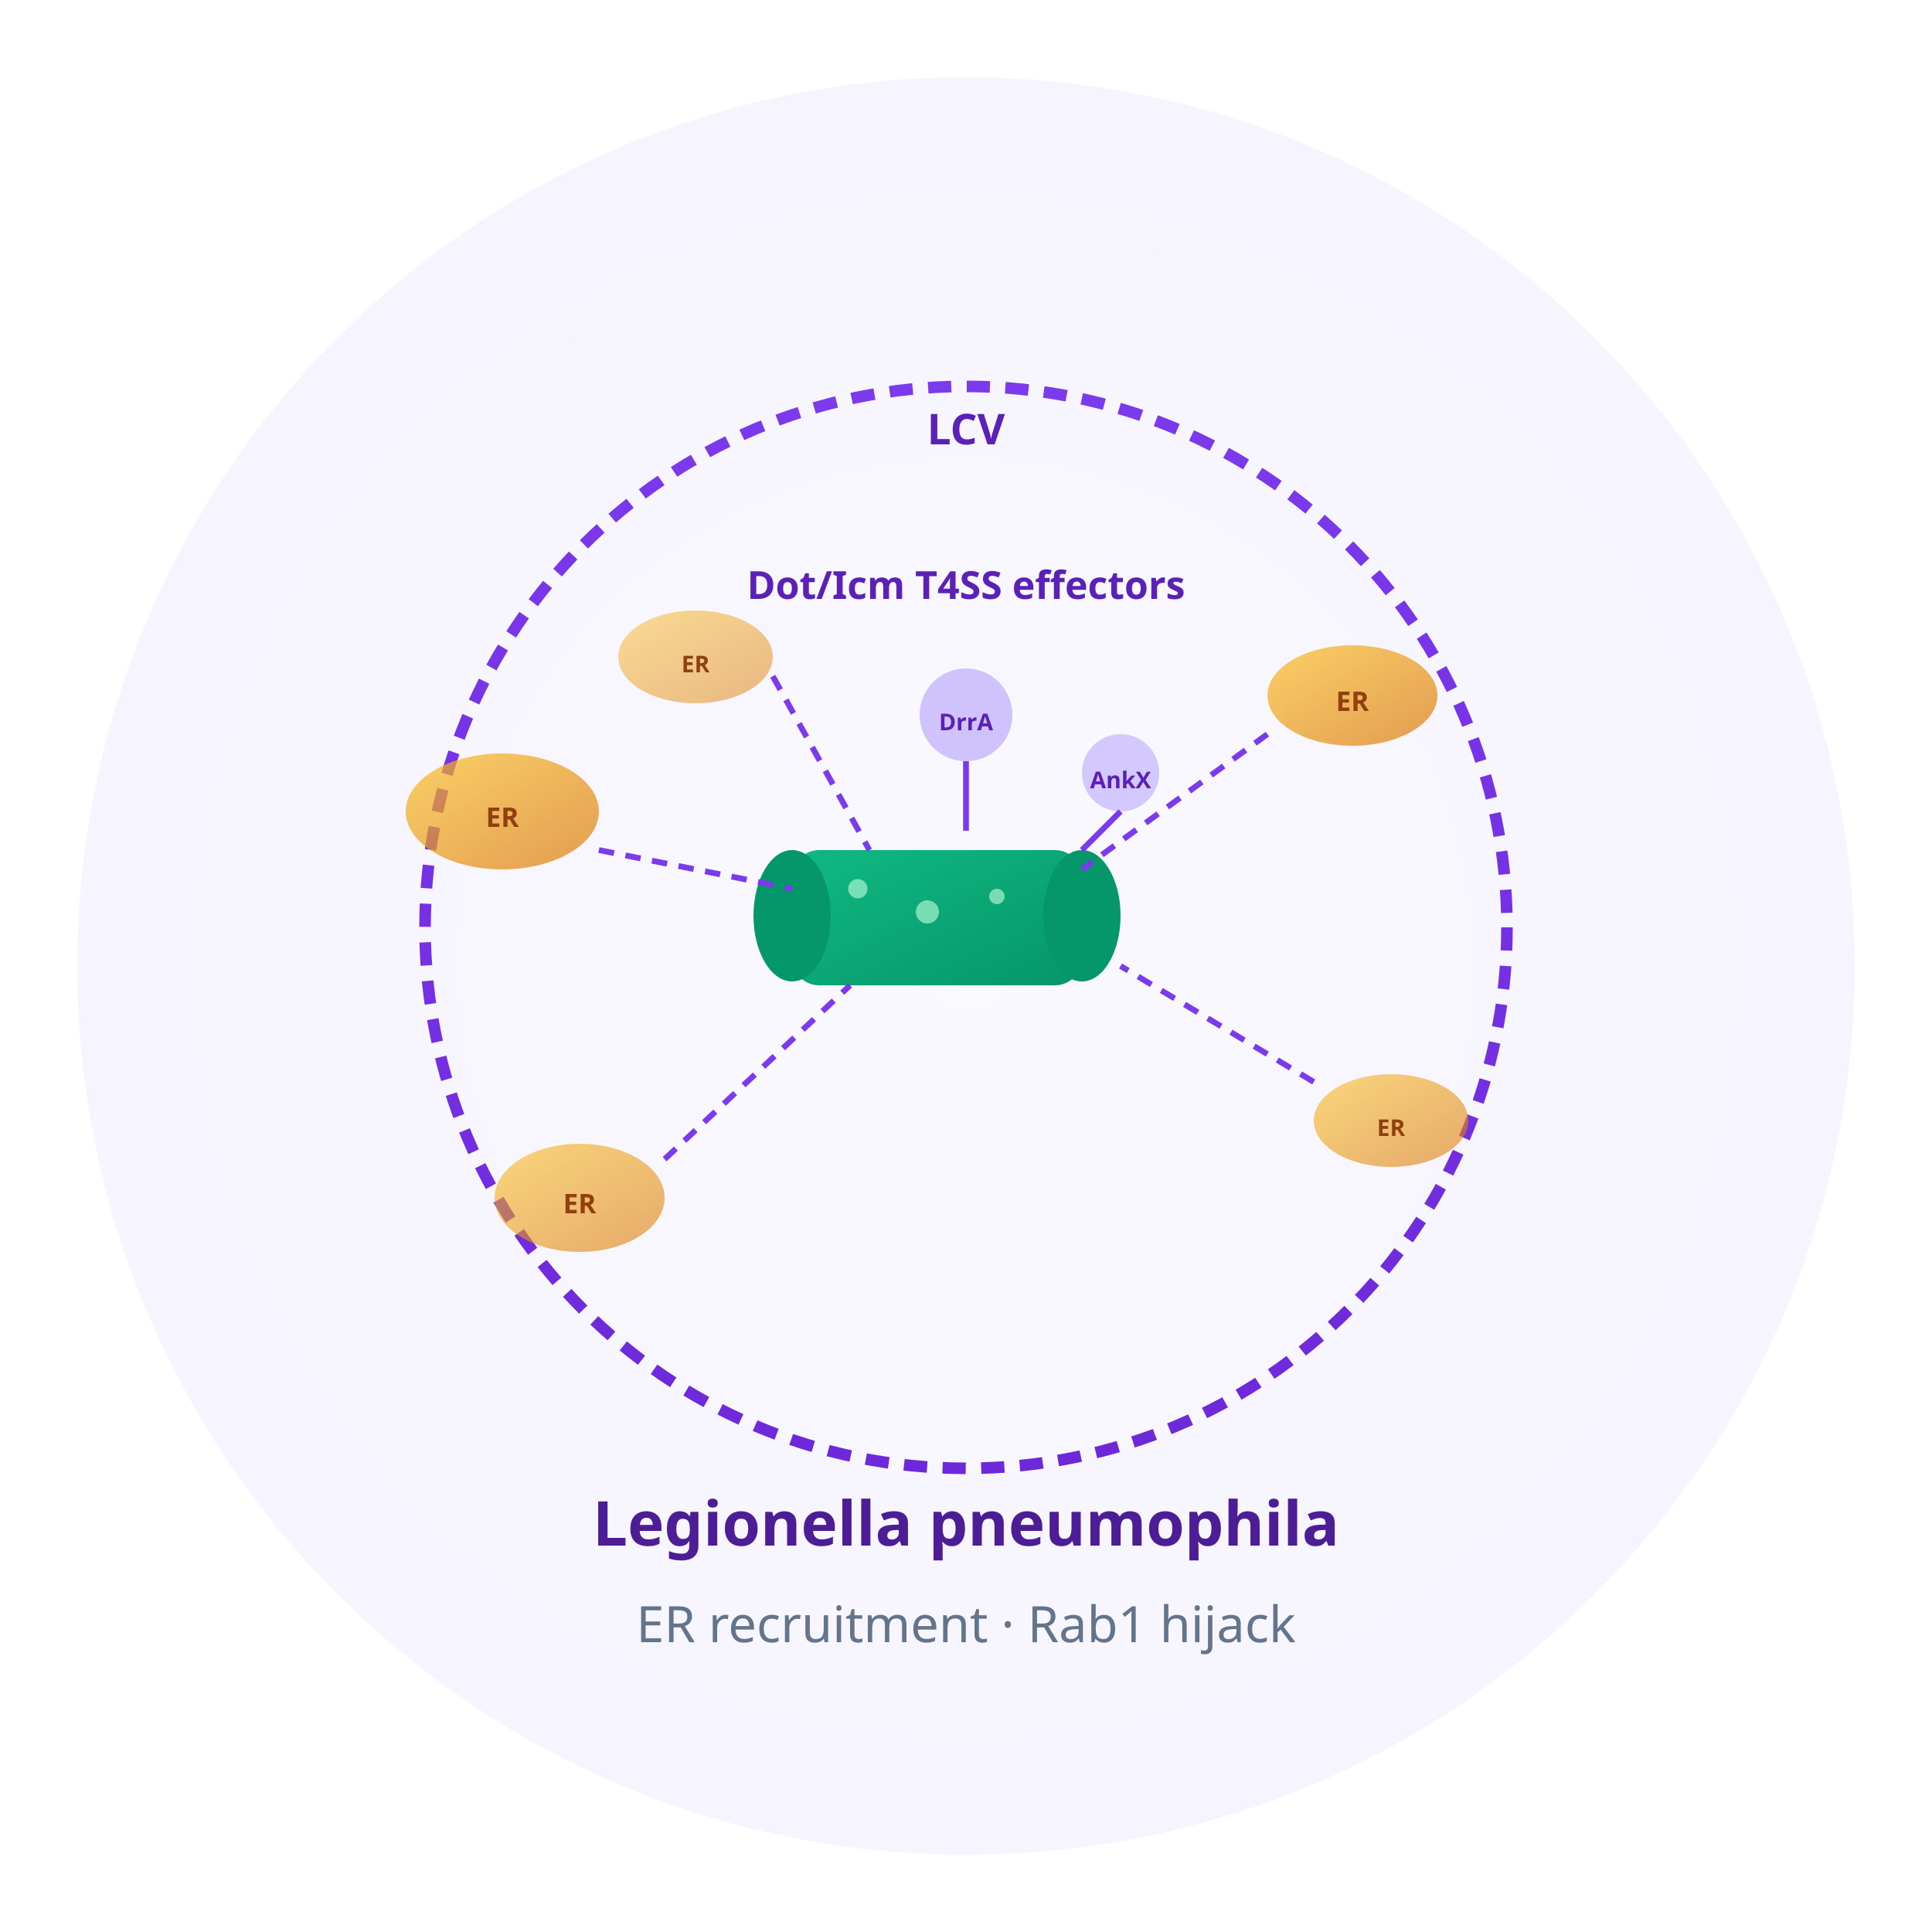
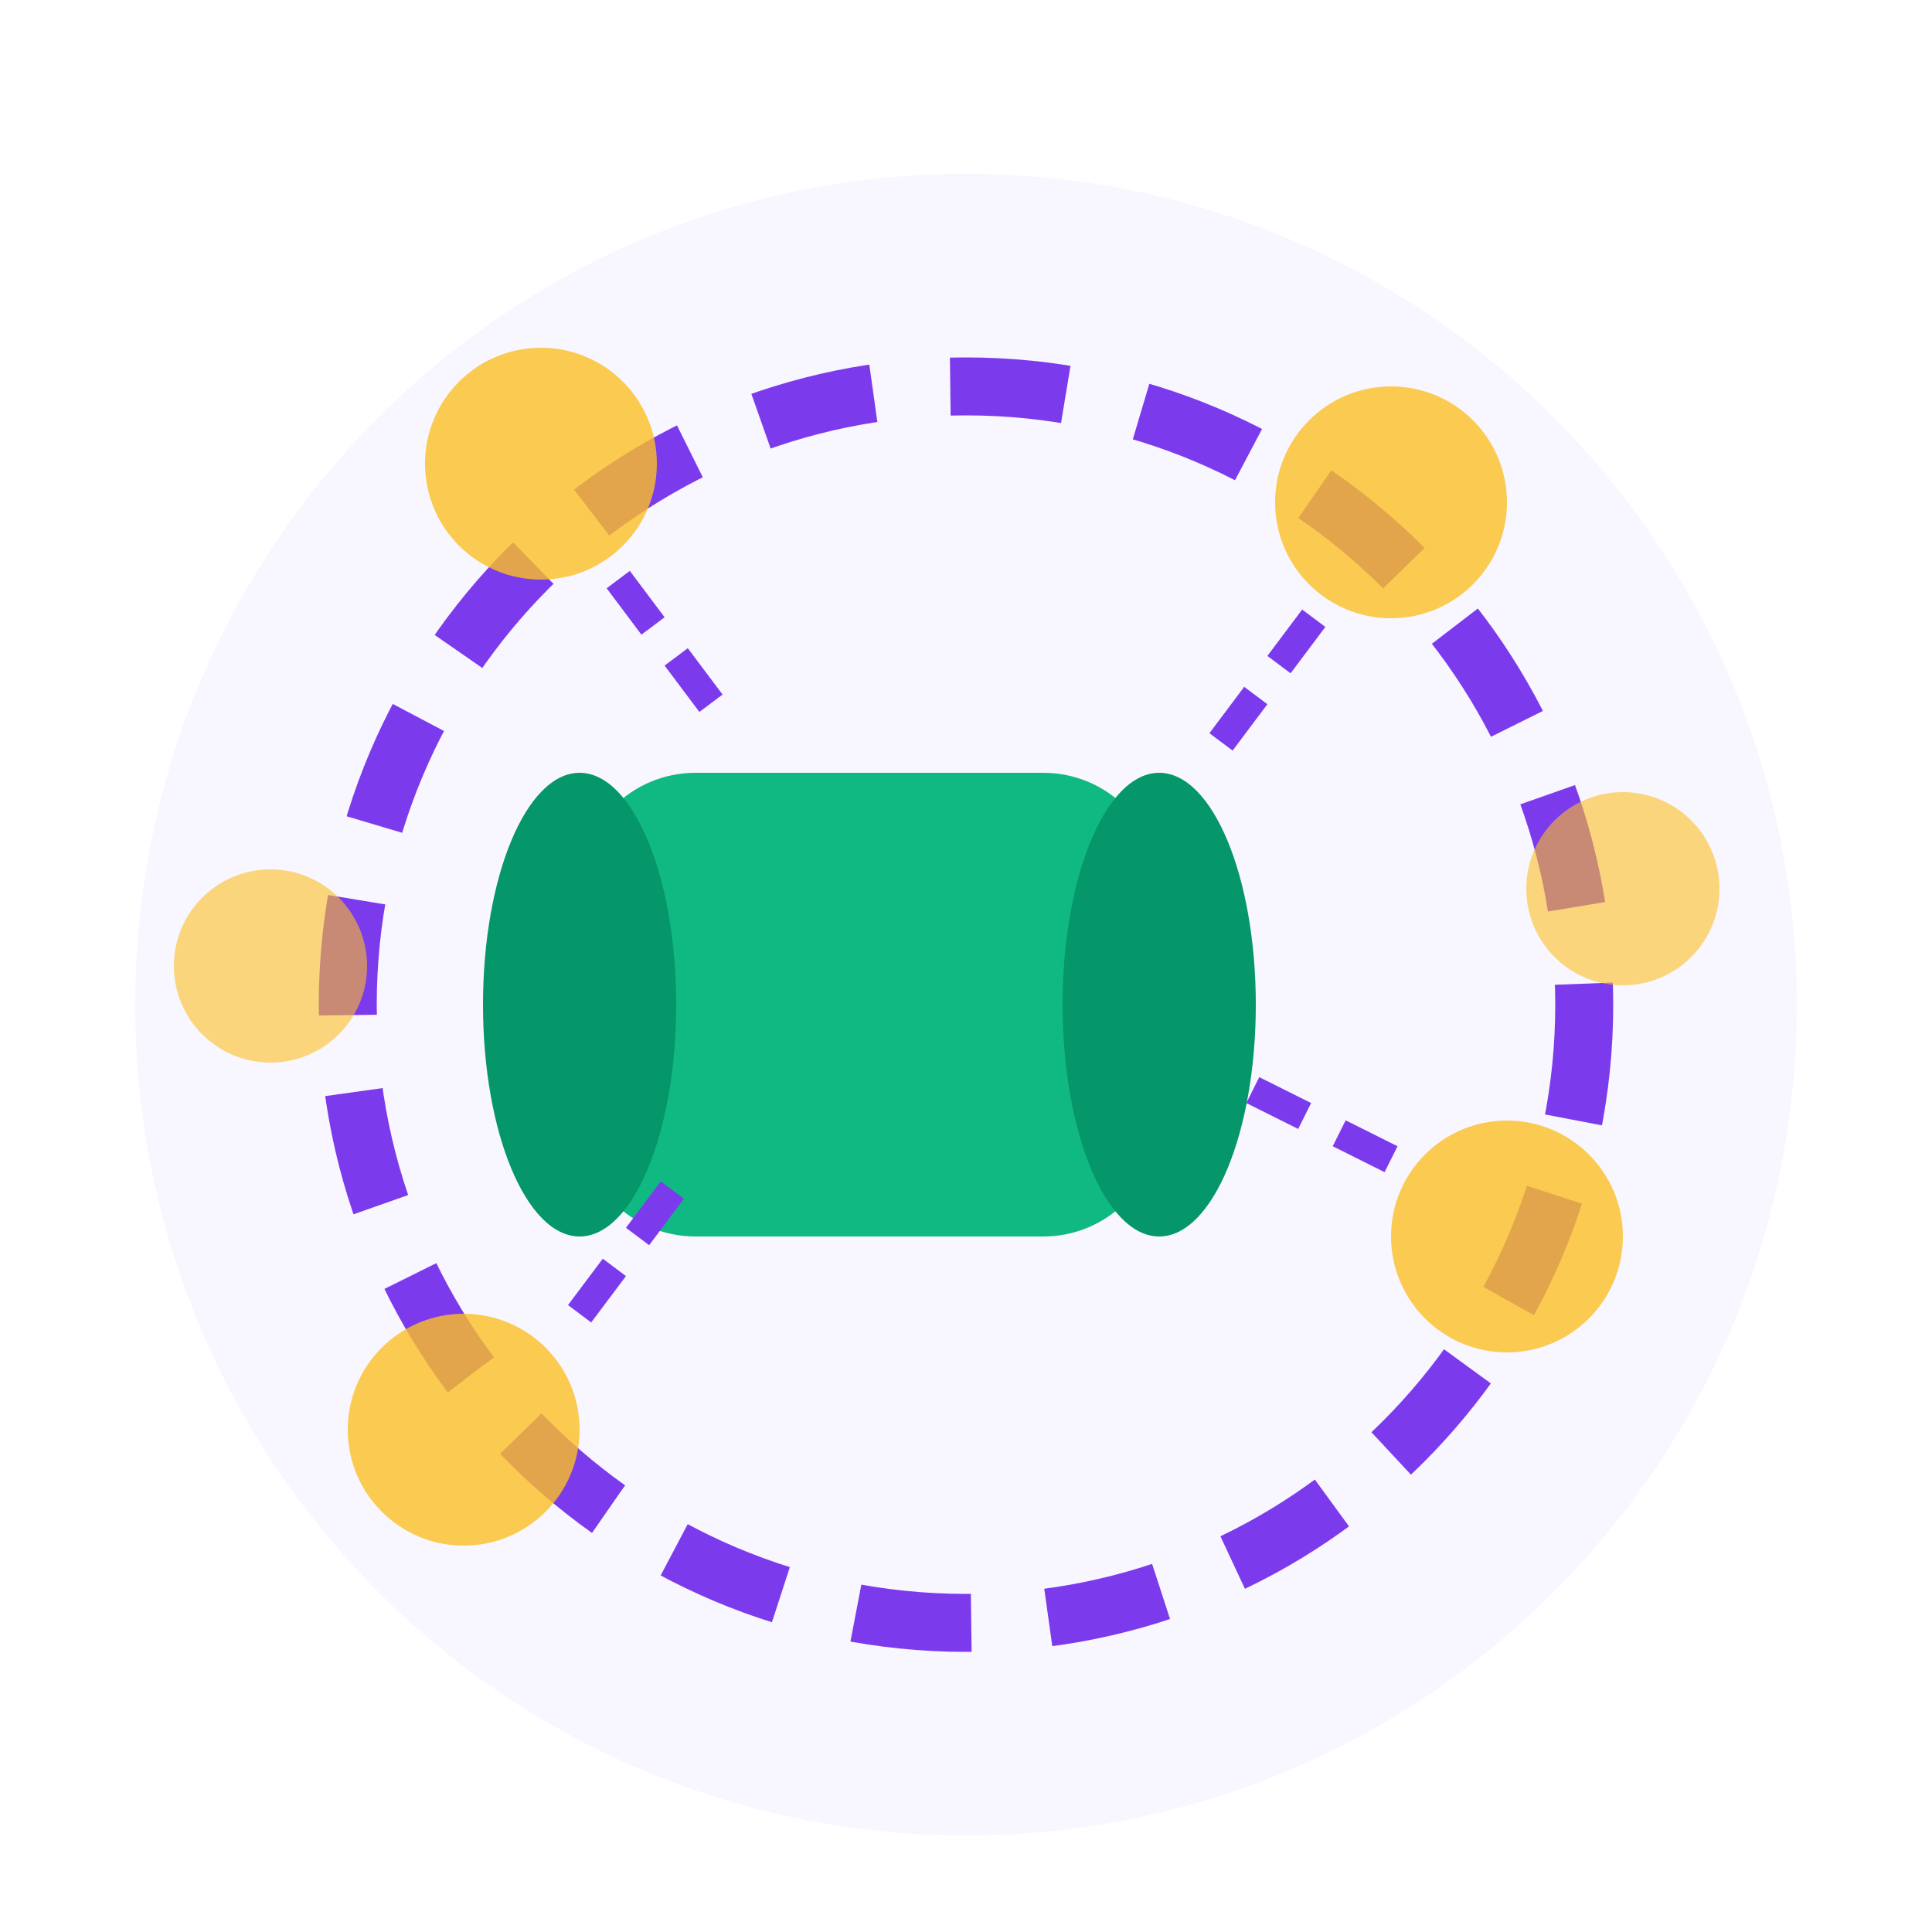
- <svg xmlns="http://www.w3.org/2000/svg" viewBox="0 0 500 500" fill="none">
-   <defs>
-     <radialGradient id="bg9" cx="50%" cy="50%" r="50%">
-       <stop offset="0%" stop-color="#f5f3ff" />
-       <stop offset="100%" stop-color="#ede9fe" />
-     </radialGradient>
-     <linearGradient id="lcv" x1="0" y1="0" x2="0" y2="1">
-       <stop offset="0%" stop-color="#7c3aed" />
-       <stop offset="100%" stop-color="#6d28d9" />
-     </linearGradient>
-     <linearGradient id="lrod2" x1="0" y1="0" x2="1" y2="1">
-       <stop offset="0%" stop-color="#10b981" />
-       <stop offset="100%" stop-color="#059669" />
-     </linearGradient>
-     <linearGradient id="er" x1="0" y1="0" x2="1" y2="1">
-       <stop offset="0%" stop-color="#fbbf24" />
-       <stop offset="100%" stop-color="#d97706" />
-     </linearGradient>
-   </defs>
-   <circle cx="250" cy="250" r="230" fill="url(#bg9)" opacity="0.5" />
-   <circle cx="250" cy="240" r="140" fill="none" stroke="url(#lcv)" stroke-width="3" stroke-dasharray="6 4" />
-   <text x="250" y="115" text-anchor="middle" font-family="system-ui,sans-serif" font-size="11" font-weight="700" fill="#5b21b6">LCV</text>
-   <rect x="205" y="220" width="75" height="35" rx="7" fill="url(#lrod2)" />
-   <ellipse cx="205" cy="237" rx="10" ry="17" fill="#059669" />
-   <ellipse cx="280" cy="237" rx="10" ry="17" fill="#059669" />
-   <circle cx="222" cy="230" r="2.5" fill="#a7f3d0" opacity="0.7" />
-   <circle cx="240" cy="236" r="3" fill="#a7f3d0" opacity="0.7" />
-   <circle cx="258" cy="232" r="2" fill="#a7f3d0" opacity="0.7" />
-   <ellipse cx="130" cy="210" rx="25" ry="15" fill="url(#er)" opacity="0.7" />
-   <text x="130" y="214" text-anchor="middle" font-family="system-ui,sans-serif" font-size="7" font-weight="700" fill="#92400e">ER</text>
-   <ellipse cx="350" cy="180" rx="22" ry="13" fill="url(#er)" opacity="0.7" />
-   <text x="350" y="184" text-anchor="middle" font-family="system-ui,sans-serif" font-size="7" font-weight="700" fill="#92400e">ER</text>
-   <ellipse cx="360" cy="290" rx="20" ry="12" fill="url(#er)" opacity="0.6" />
-   <text x="360" y="294" text-anchor="middle" font-family="system-ui,sans-serif" font-size="6" font-weight="700" fill="#92400e">ER</text>
-   <ellipse cx="150" cy="310" rx="22" ry="14" fill="url(#er)" opacity="0.6" />
-   <text x="150" y="314" text-anchor="middle" font-family="system-ui,sans-serif" font-size="7" font-weight="700" fill="#92400e">ER</text>
-   <ellipse cx="180" cy="170" rx="20" ry="12" fill="url(#er)" opacity="0.5" />
-   <text x="180" y="174" text-anchor="middle" font-family="system-ui,sans-serif" font-size="6" font-weight="700" fill="#92400e">ER</text>
-   <line x1="155" y1="220" x2="205" y2="230" stroke="#7c3aed" stroke-width="1.5" stroke-dasharray="4 3" />
-   <line x1="328" y1="190" x2="280" y2="225" stroke="#7c3aed" stroke-width="1.5" stroke-dasharray="4 3" />
-   <line x1="340" y1="280" x2="290" y2="250" stroke="#7c3aed" stroke-width="1.5" stroke-dasharray="4 3" />
-   <line x1="172" y1="300" x2="220" y2="255" stroke="#7c3aed" stroke-width="1.5" stroke-dasharray="4 3" />
-   <line x1="200" y1="175" x2="225" y2="220" stroke="#7c3aed" stroke-width="1.5" stroke-dasharray="4 3" />
-   <text x="250" y="155" text-anchor="middle" font-family="system-ui,sans-serif" font-size="10" font-weight="600" fill="#5b21b6">Dot/Icm T4SS effectors</text>
-   <circle cx="250" cy="185" r="12" fill="#c4b5fd" opacity="0.8" />
-   <text x="250" y="189" text-anchor="middle" font-family="system-ui,sans-serif" font-size="6" font-weight="700" fill="#5b21b6">DrrA</text>
-   <circle cx="290" cy="200" r="10" fill="#c4b5fd" opacity="0.7" />
-   <text x="290" y="204" text-anchor="middle" font-family="system-ui,sans-serif" font-size="6" font-weight="700" fill="#5b21b6">AnkX</text>
-   <line x1="250" y1="197" x2="250" y2="215" stroke="#7c3aed" stroke-width="1.5" />
-   <line x1="290" y1="210" x2="280" y2="220" stroke="#7c3aed" stroke-width="1.5" />
-   <text x="250" y="400" text-anchor="middle" font-family="system-ui,sans-serif" font-size="16" font-weight="700" fill="#4c1d95">Legionella pneumophila</text>
-   <text x="250" y="425" text-anchor="middle" font-family="system-ui,sans-serif" font-size="13" font-weight="500" fill="#64748b">ER recruitment · Rab1 hijack</text>
+ <svg xmlns="http://www.w3.org/2000/svg" viewBox="0 0 100 100" fill="none">
+   <circle cx="50" cy="52" r="43" fill="#ede9fe" opacity="0.4" />
+   <circle cx="50" cy="52" r="32" stroke="#7c3aed" stroke-width="3" stroke-dasharray="6 4" fill="none" />
+   <rect x="30" y="40" width="30" height="24" rx="6" fill="#10b981" />
+   <ellipse cx="30" cy="52" rx="5" ry="12" fill="#059669" />
+   <ellipse cx="60" cy="52" rx="5" ry="12" fill="#059669" />
+   <circle cx="28" cy="24" r="6" fill="#fbbf24" opacity="0.8" />
+   <circle cx="72" cy="26" r="6" fill="#fbbf24" opacity="0.8" />
+   <circle cx="78" cy="64" r="6" fill="#fbbf24" opacity="0.8" />
+   <circle cx="24" cy="74" r="6" fill="#fbbf24" opacity="0.8" />
+   <circle cx="14" cy="50" r="5" fill="#fbbf24" opacity="0.6" />
+   <circle cx="84" cy="46" r="5" fill="#fbbf24" opacity="0.6" />
+   <line x1="32" y1="30" x2="38" y2="38" stroke="#7c3aed" stroke-width="1.5" stroke-dasharray="3 2" />
+   <line x1="68" y1="32" x2="62" y2="40" stroke="#7c3aed" stroke-width="1.5" stroke-dasharray="3 2" />
+   <line x1="72" y1="60" x2="64" y2="56" stroke="#7c3aed" stroke-width="1.5" stroke-dasharray="3 2" />
+   <line x1="30" y1="68" x2="36" y2="60" stroke="#7c3aed" stroke-width="1.5" stroke-dasharray="3 2" />
</svg>
